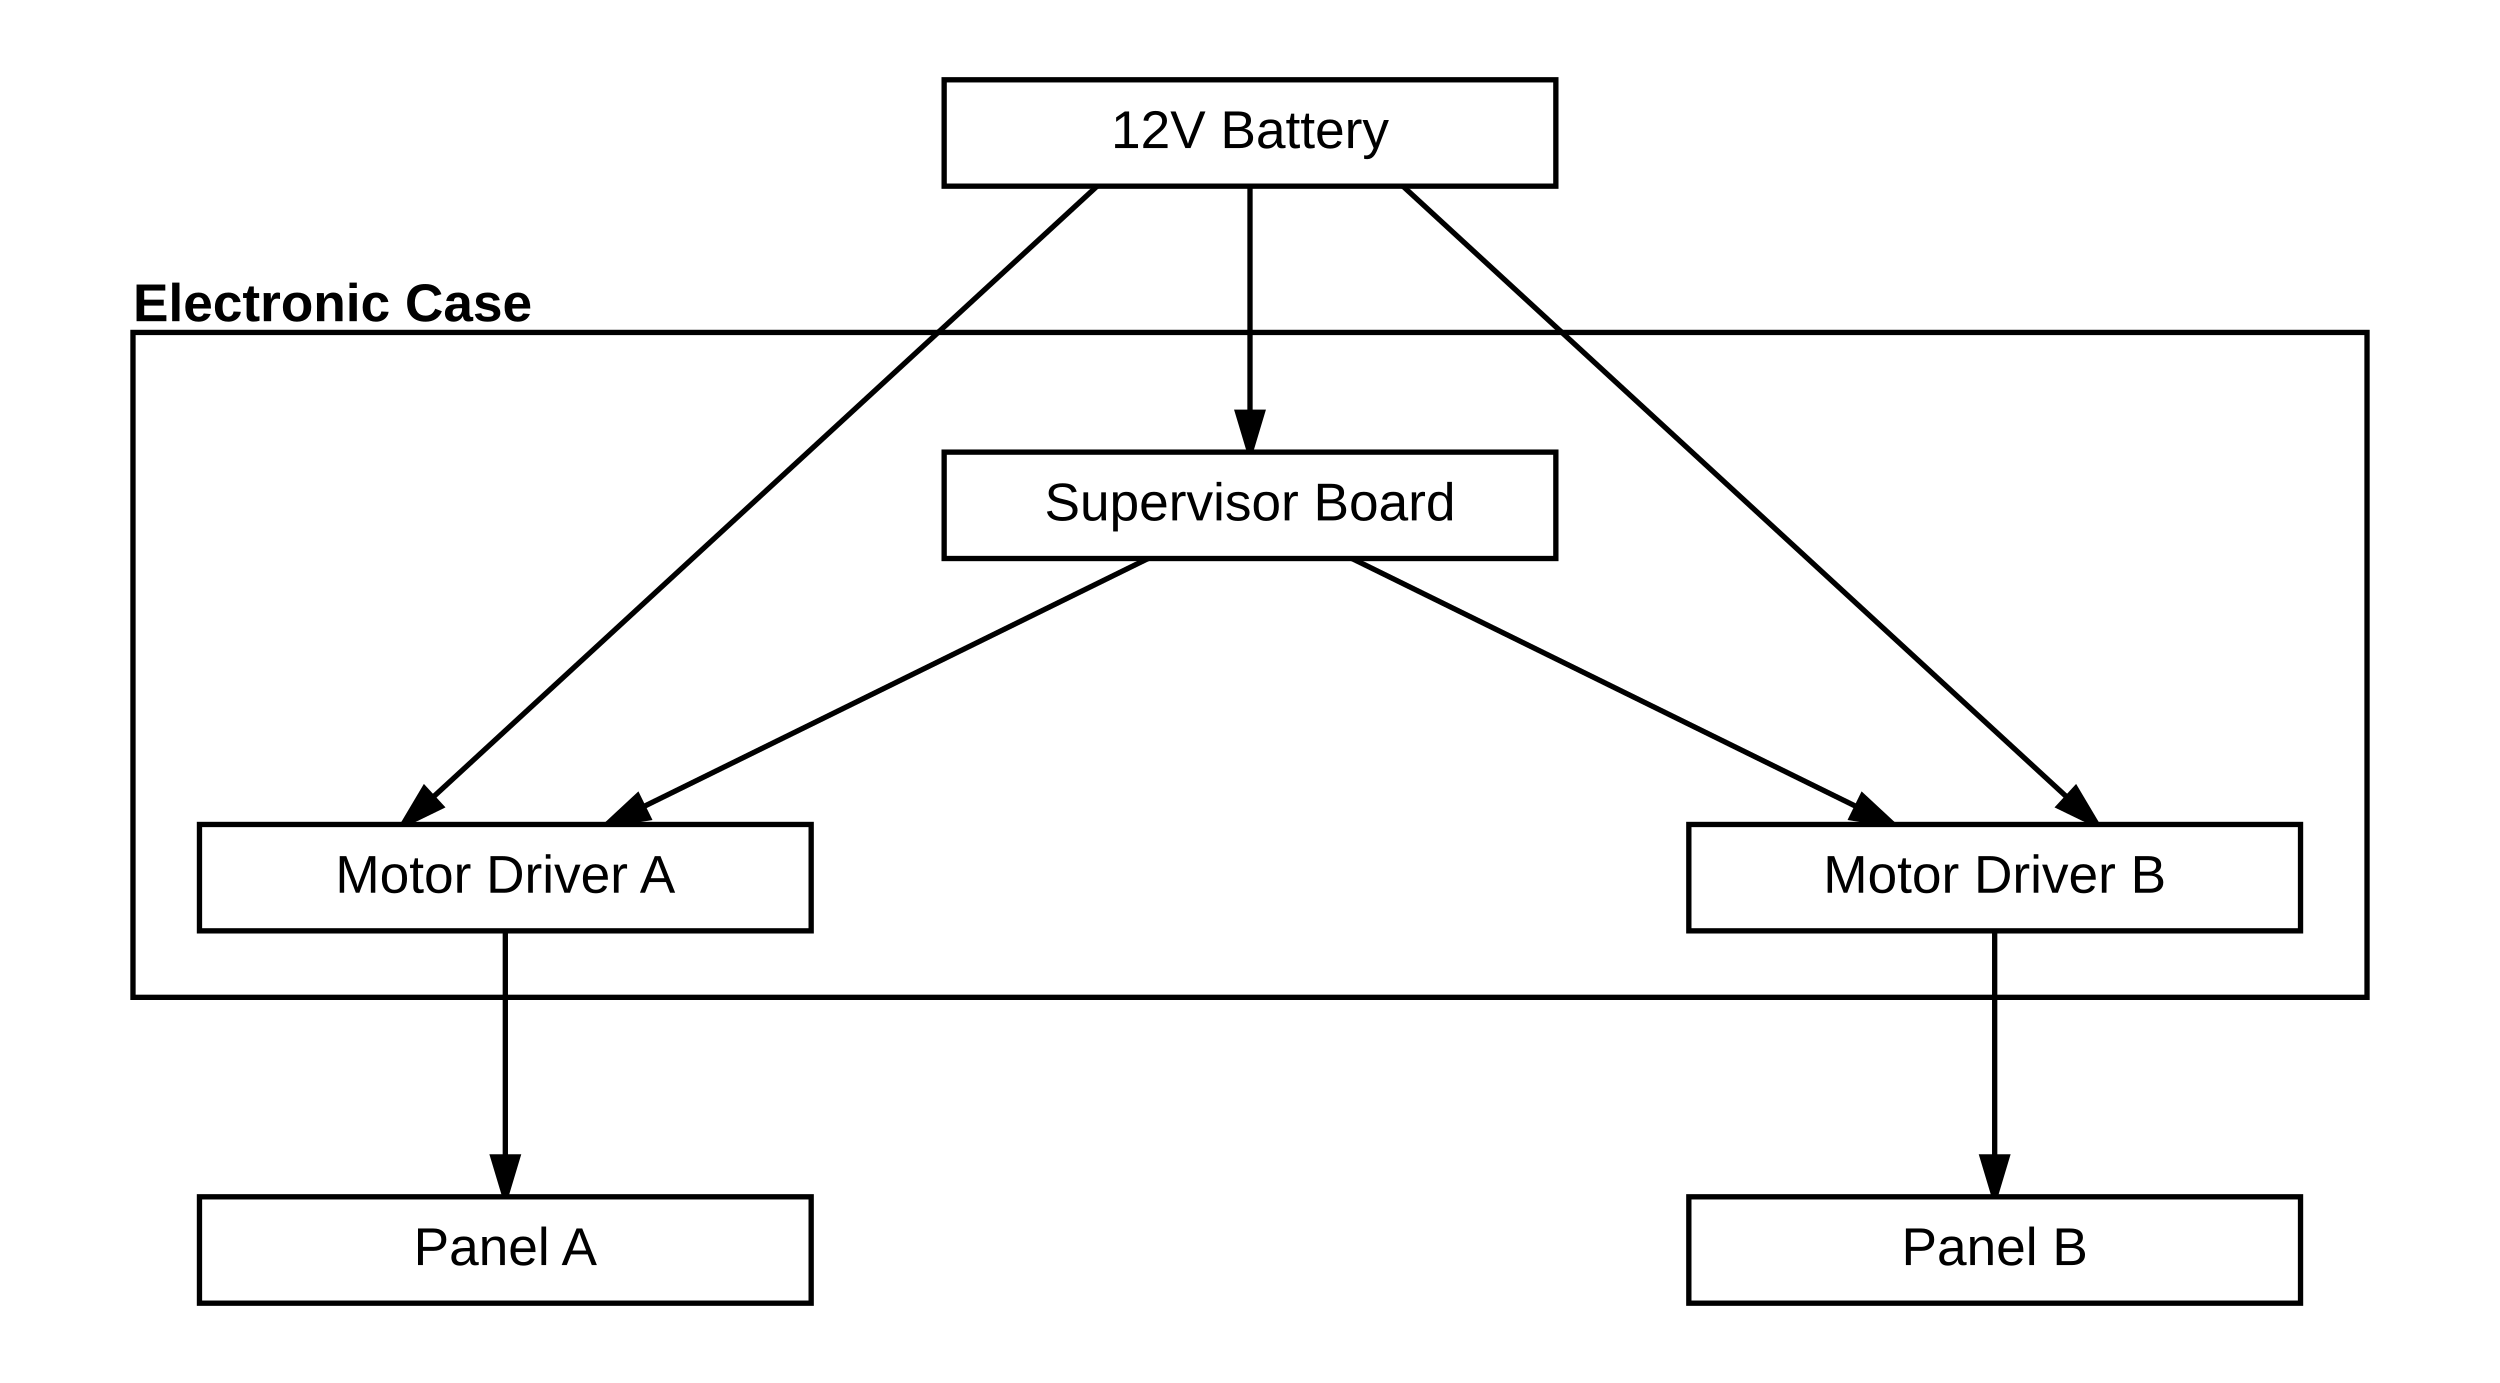
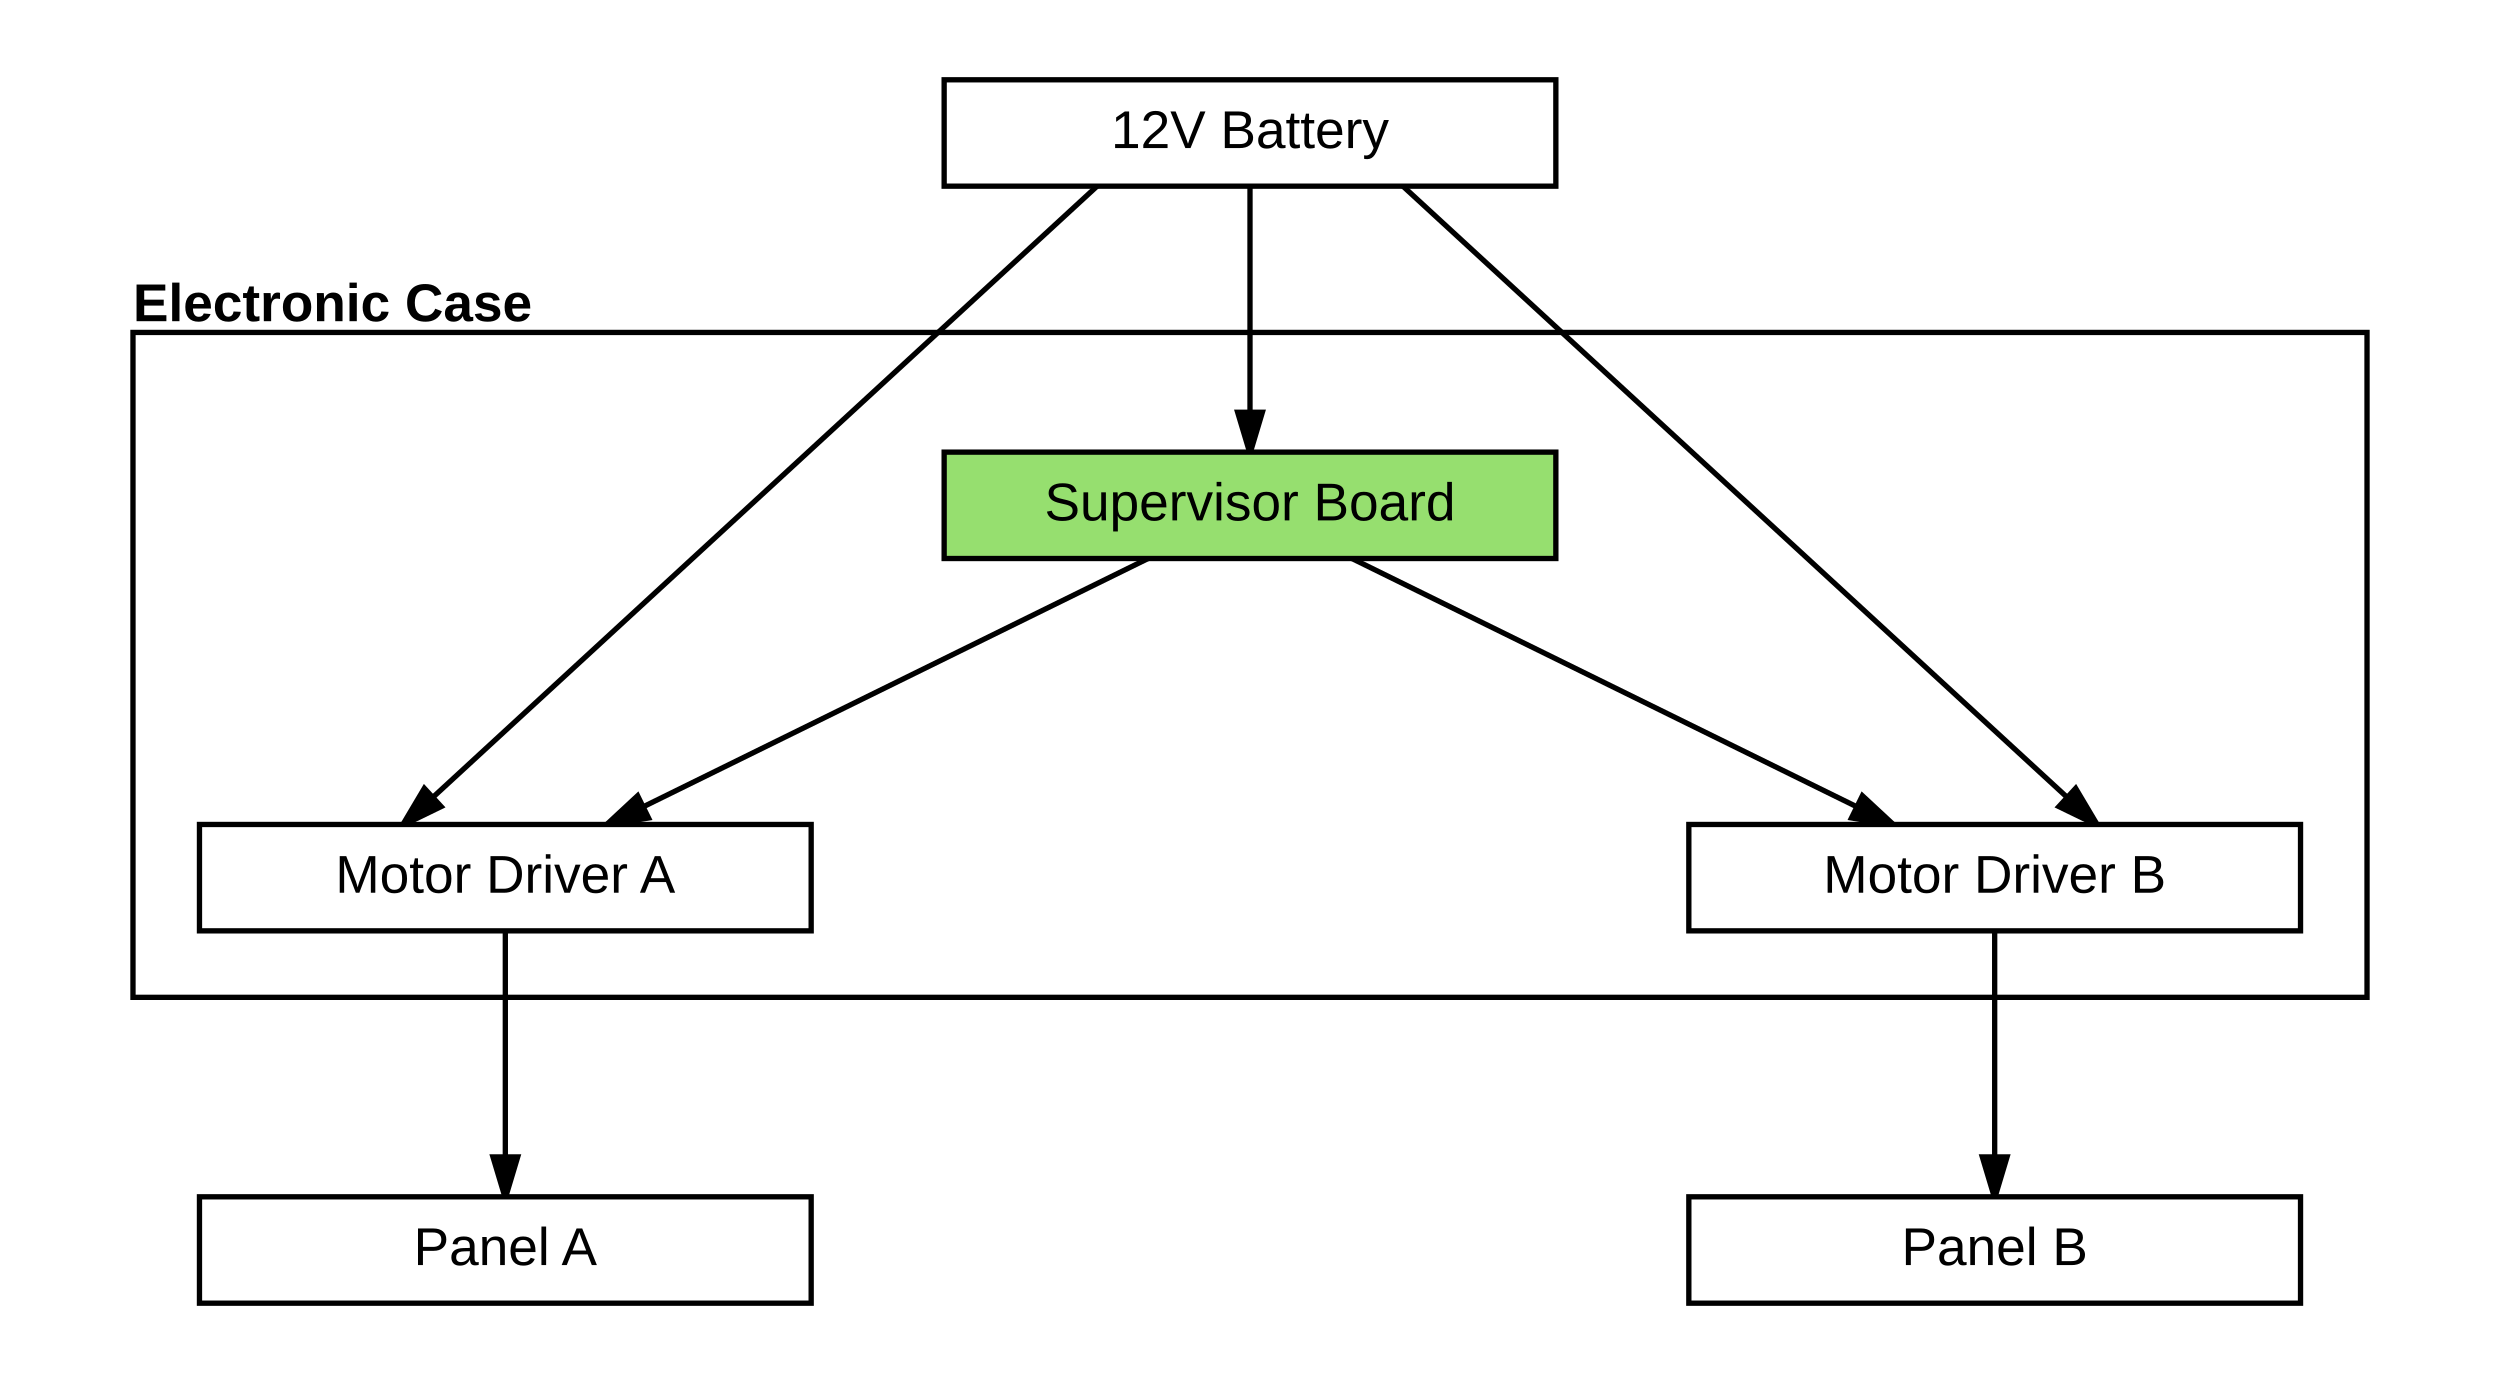
<svg xmlns="http://www.w3.org/2000/svg" width="940.0" height="520.0" viewBox="-470.0 -190.0 940.0 520.0">
  <defs>
    <marker markerWidth="10" markerHeight="10" viewBox="-8 -5 10 10" orient="auto-start-reverse" id="d0">
      <path d="M-8,3 L-8,-3 L2,0 Z" fill="black" />
    </marker>
    <marker markerWidth="10" markerHeight="10" viewBox="-8 -5 10 10" orient="auto-start-reverse" id="d1">
      <path d="M-8,3 L-8,-3 L2,0 Z" fill="black" />
    </marker>
    <marker markerWidth="10" markerHeight="10" viewBox="-8 -5 10 10" orient="auto-start-reverse" id="d2">
      <path d="M-8,3 L-8,-3 L2,0 Z" fill="black" />
    </marker>
    <marker markerWidth="10" markerHeight="10" viewBox="-8 -5 10 10" orient="auto-start-reverse" id="d3">
      <path d="M-8,3 L-8,-3 L2,0 Z" fill="black" />
    </marker>
    <marker markerWidth="10" markerHeight="10" viewBox="-8 -5 10 10" orient="auto-start-reverse" id="d4">
      <path d="M-8,3 L-8,-3 L2,0 Z" fill="black" />
    </marker>
    <marker markerWidth="10" markerHeight="10" viewBox="-8 -5 10 10" orient="auto-start-reverse" id="d5">
      <path d="M-8,3 L-8,-3 L2,0 Z" fill="black" />
    </marker>
    <marker markerWidth="10" markerHeight="10" viewBox="-8 -5 10 10" orient="auto-start-reverse" id="d6">
      <path d="M-8,3 L-8,-3 L2,0 Z" fill="black" />
    </marker>
  </defs>
  <rect x="-470.0" y="-190.0" width="940.0" height="520.0" fill="white" stroke="none" />
  <rect x="-420.0" y="-65.0" width="840.0" height="250.0" fill="none" stroke="black" stroke-width="2" rx="0" />
  <text x="-420.0" y="-65.0" font-size="20" text-anchor="start" dominant-baseline="text-after-edge" font-family="Arial" font-weight="bold">Electronic Case</text>
  <path d="M-57.5,-120.0 L-318.333,120.0" stroke="black" stroke-width="2" fill="none" marker-end="url(#d0)" />
  <path d="M0.0,-120.0 L0.0,-20.0" stroke="black" stroke-width="2" fill="none" marker-end="url(#d1)" />
  <path d="M-38.333,20.0 L-241.667,120.0" stroke="black" stroke-width="2" fill="none" marker-end="url(#d2)" />
  <path d="M38.333,20.0 L241.667,120.0" stroke="black" stroke-width="2" fill="none" marker-end="url(#d3)" />
  <path d="M57.5,-120.0 L318.333,120.0" stroke="black" stroke-width="2" fill="none" marker-end="url(#d4)" />
  <path d="M-280.0,160.0 L-280.0,260.0" stroke="black" stroke-width="2" fill="none" marker-end="url(#d5)" />
  <path d="M280.0,160.0 L280.0,260.0" stroke="black" stroke-width="2" fill="none" marker-end="url(#d6)" />
  <rect x="-115.0" y="-160.0" width="230.0" height="40.0" fill="white" stroke="black" stroke-width="2" rx="0" />
  <text x="0" y="-140" font-size="20" text-anchor="middle" dominant-baseline="middle" font-family="Arial">12V Battery</text>
-   <rect x="-115.0" y="-20.0" width="230.0" height="40.0" fill="white" stroke="black" stroke-width="2" rx="0" />
+   <rect x="-115.0" y="-20.0" width="230.0" height="40.0" fill="#96df6f" stroke="black" stroke-width="2" rx="0" />
  <text x="0" y="0" font-size="20" text-anchor="middle" dominant-baseline="middle" font-family="Arial">Supervisor Board</text>
  <rect x="-395.0" y="120.0" width="230.0" height="40.0" fill="white" stroke="black" stroke-width="2" rx="0" />
  <text x="-280" y="140" font-size="20" text-anchor="middle" dominant-baseline="middle" font-family="Arial">Motor Driver A</text>
  <rect x="165.0" y="120.0" width="230.0" height="40.0" fill="white" stroke="black" stroke-width="2" rx="0" />
  <text x="280" y="140" font-size="20" text-anchor="middle" dominant-baseline="middle" font-family="Arial">Motor Driver B</text>
  <rect x="-395.0" y="260.0" width="230.0" height="40.0" fill="white" stroke="black" stroke-width="2" rx="0" />
  <text x="-280" y="280" font-size="20" text-anchor="middle" dominant-baseline="middle" font-family="Arial">Panel A</text>
  <rect x="165.0" y="260.0" width="230.0" height="40.0" fill="white" stroke="black" stroke-width="2" rx="0" />
  <text x="280" y="280" font-size="20" text-anchor="middle" dominant-baseline="middle" font-family="Arial">Panel B</text>
</svg>
